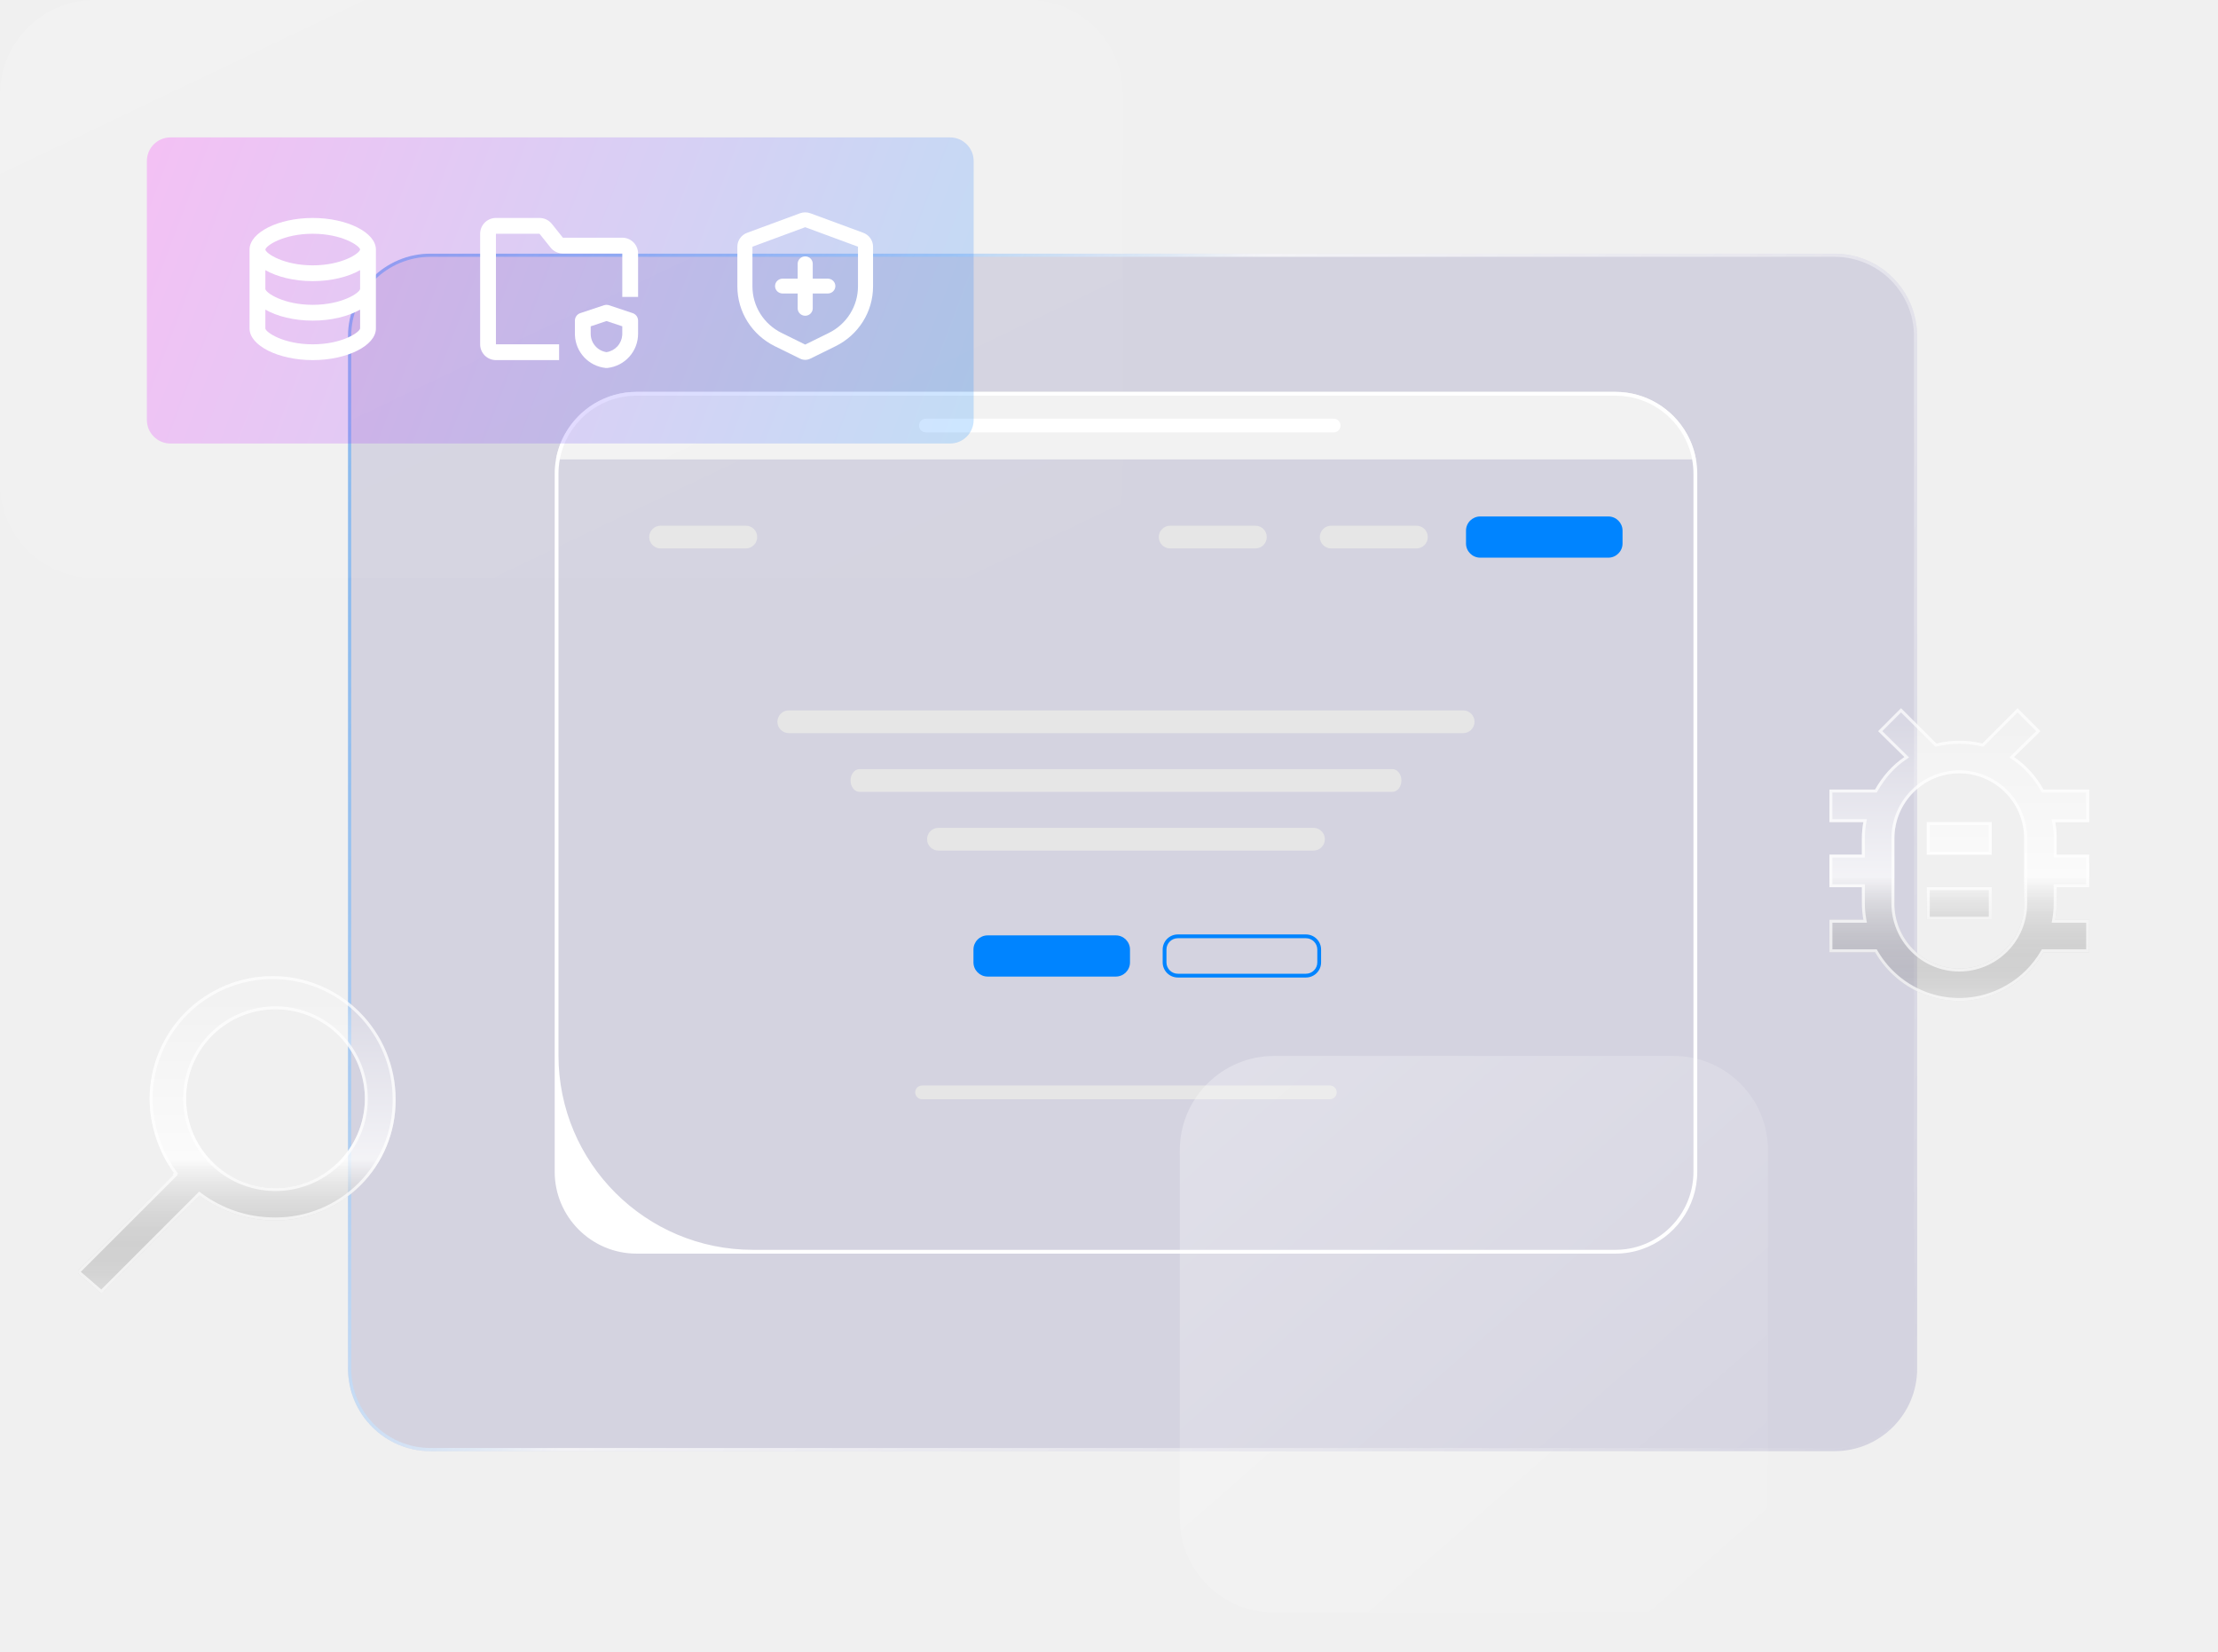
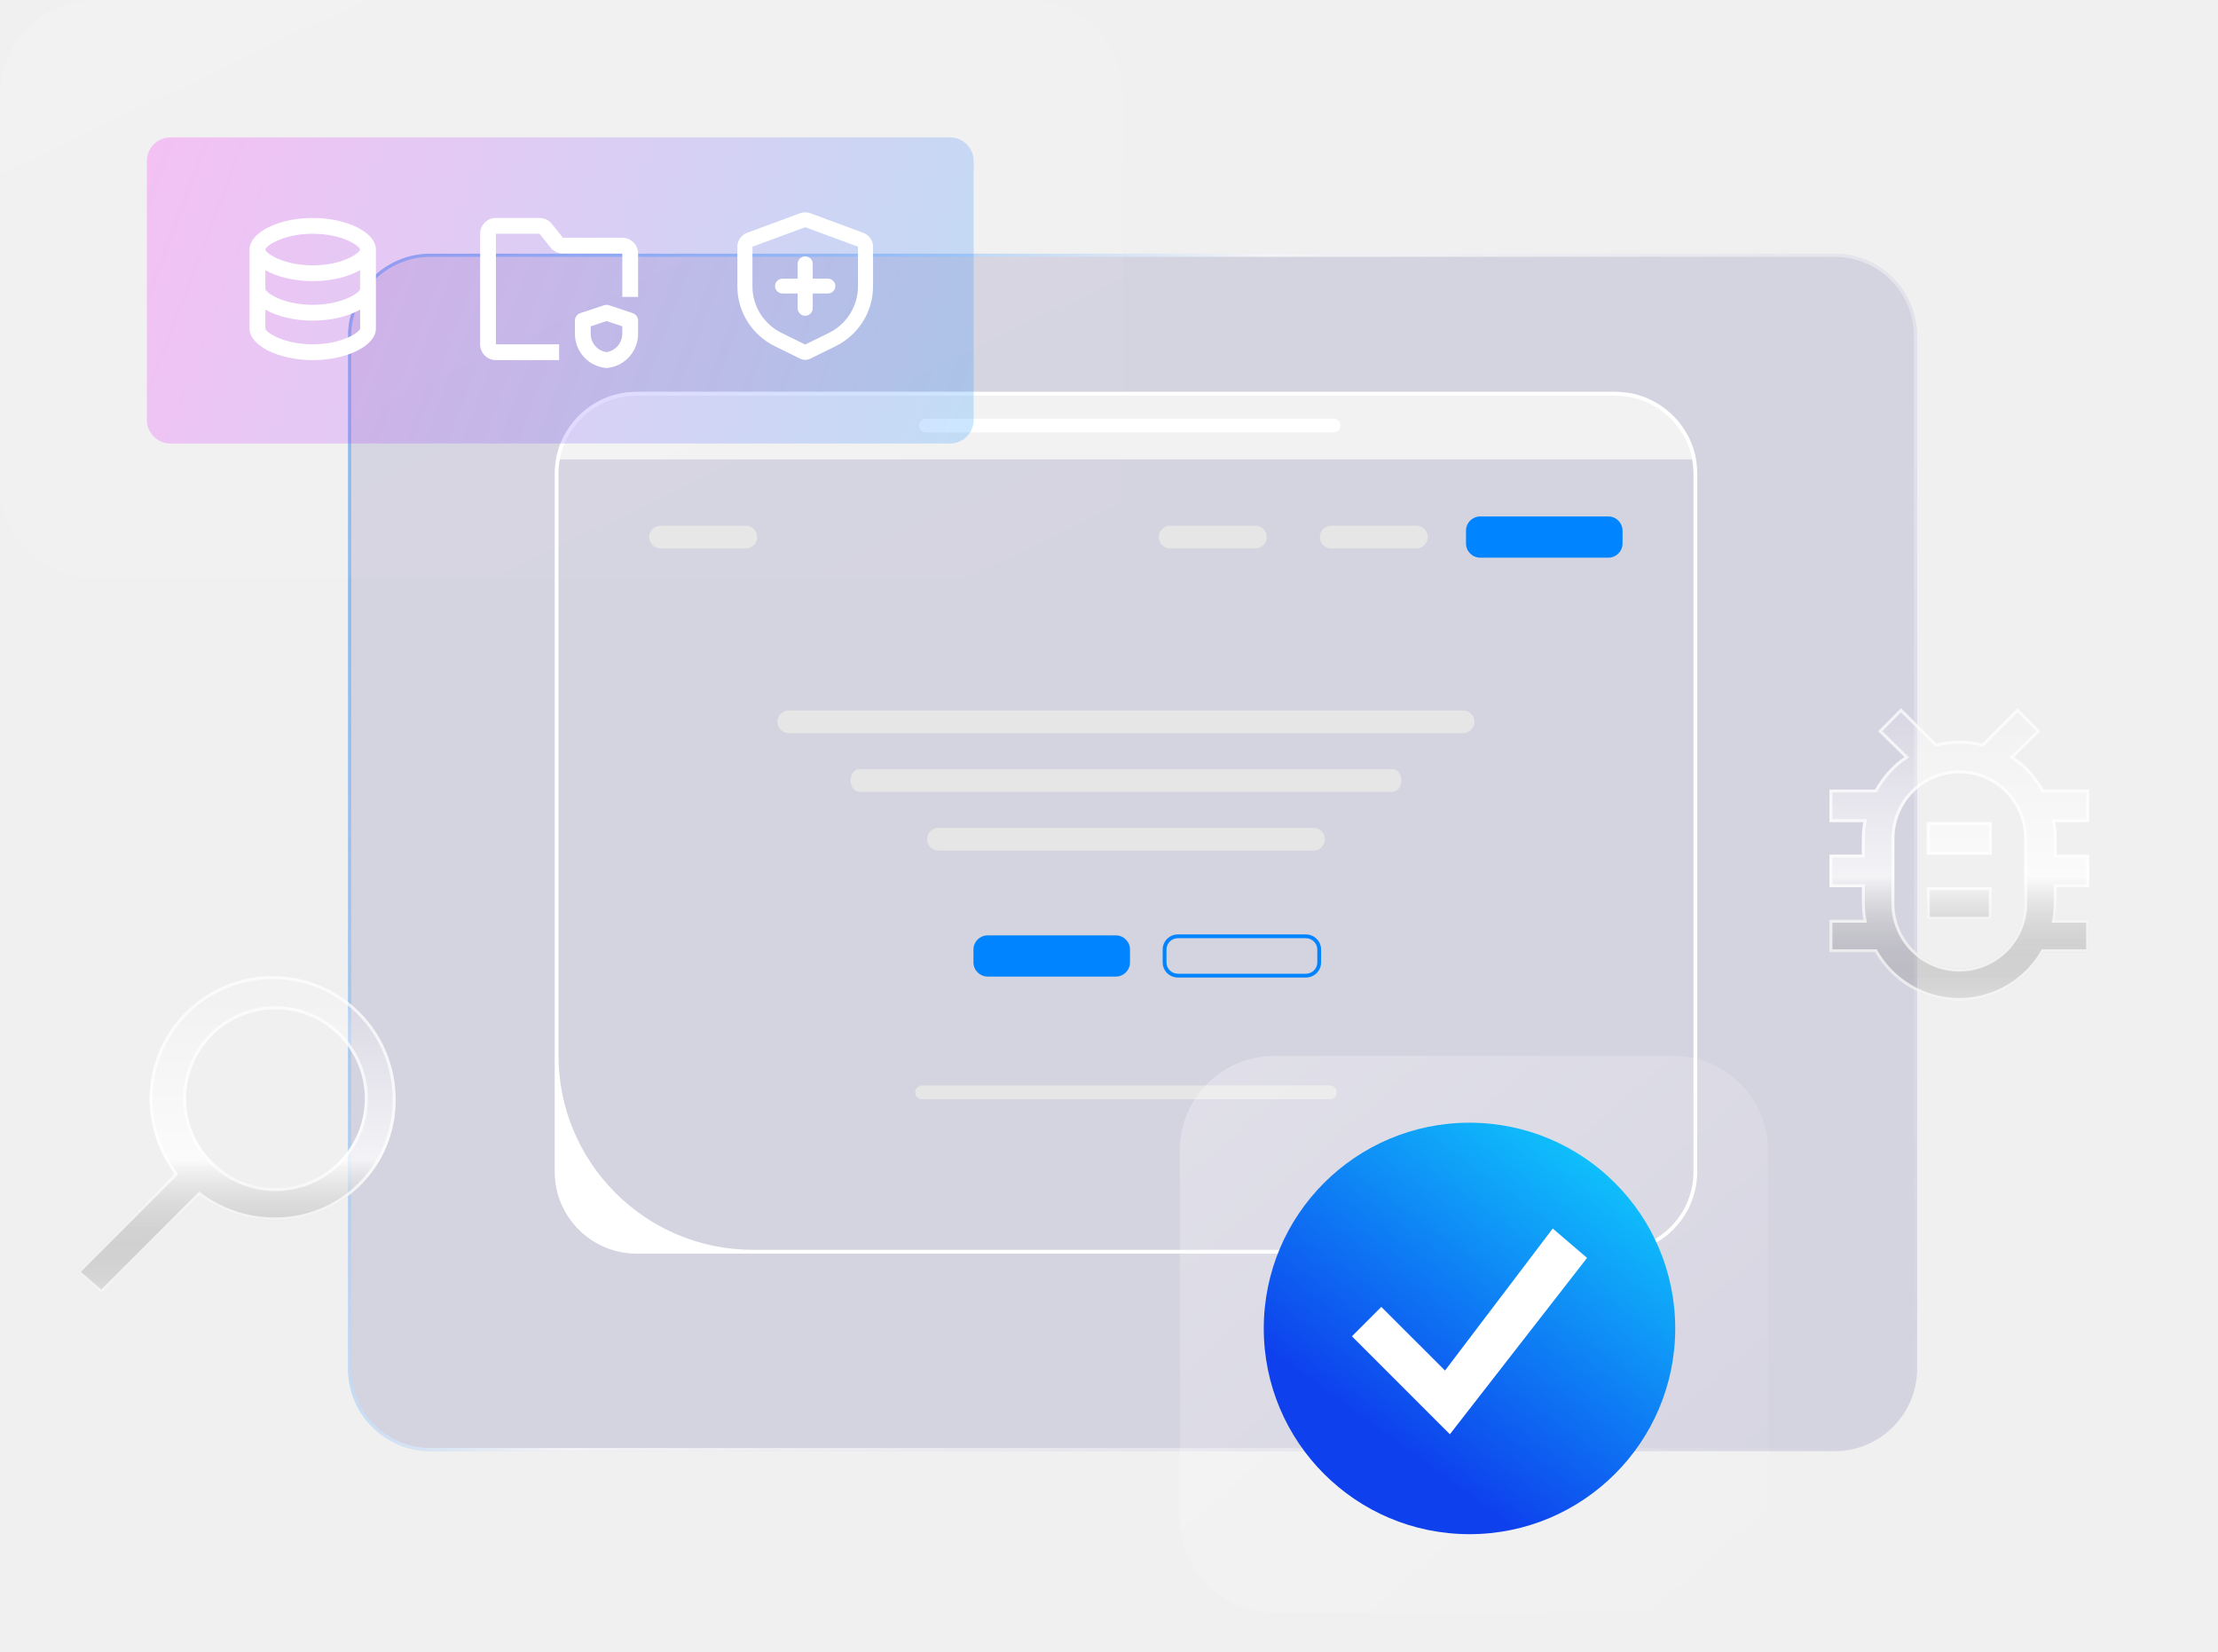
<svg xmlns="http://www.w3.org/2000/svg" width="376" height="280" viewBox="0 0 376 280" fill="none">
-   <g filter="url(#filter0_b_269_1442)">
+   <g filter="url(#filter0_b_358_1046)">
    <rect width="266" height="203" rx="14" transform="matrix(1 0 0 -1 59 246)" fill="#6660A0" fill-opacity="0.2" />
-     <rect x="0.268" y="-0.268" width="265.464" height="202.464" rx="13.732" transform="matrix(1 0 0 -1 59 245.464)" stroke="url(#paint0_linear_269_1442)" stroke-width="0.536" />
+     <rect x="0.268" y="-0.268" width="265.464" height="202.464" rx="13.732" transform="matrix(1 0 0 -1 59 245.464)" stroke="url(#paint0_linear_358_1046)" stroke-width="0.536" />
  </g>
-   <g clip-path="url(#clip0_269_1442)">
-     <path d="M17.191 219.28L33.815 202.656C37.476 205.39 41.92 206.872 46.489 206.882H46.494L46.736 206.885C52.127 206.885 57.297 204.743 61.109 200.931C64.921 197.119 67.062 191.949 67.062 186.558L67.06 186.302V186.316C67.06 180.786 64.864 175.483 60.954 171.573C57.044 167.663 51.741 165.467 46.211 165.467C40.681 165.467 35.378 167.663 31.468 171.573C27.558 175.483 25.362 180.786 25.362 186.316C25.42 190.904 26.913 195.36 29.631 199.057L29.589 198.996L12.964 215.621L17.191 219.28ZM46.211 171.099C50.225 170.97 54.127 172.439 57.058 175.184C59.99 177.929 61.712 181.725 61.846 185.739C61.98 189.753 60.515 193.656 57.773 196.591C55.032 199.525 51.237 201.251 47.223 201.39C43.209 201.528 39.305 200.068 36.367 197.329C33.429 194.59 31.699 190.797 31.557 186.784C31.414 182.77 32.87 178.864 35.606 175.923C38.342 172.983 42.133 171.249 46.146 171.102L46.211 171.099Z" fill="url(#paint1_linear_269_1442)" />
-     <path d="M66.812 186.558L66.81 186.316H66.81C66.81 180.853 64.64 175.613 60.777 171.75C56.914 167.887 51.674 165.717 46.211 165.717C40.748 165.717 35.508 167.887 31.645 171.75C27.782 175.613 25.612 180.851 25.612 186.314C25.668 190.728 27.067 195.017 29.619 198.613L29.622 198.609L29.793 198.852L29.833 198.909L29.836 198.913L29.643 199.051L29.765 199.173L13.331 215.608L17.178 218.939L33.639 202.479L33.792 202.326L33.965 202.455C37.583 205.157 41.974 206.622 46.49 206.632L46.494 206.632L46.496 206.632L46.736 206.635C46.736 206.635 46.736 206.635 46.737 206.635C52.061 206.634 57.167 204.519 60.932 200.754C64.697 196.989 66.812 191.883 66.812 186.559C66.812 186.559 66.812 186.558 66.812 186.558ZM46.202 170.849L46.203 170.849C50.283 170.717 54.249 172.211 57.229 175.001C60.209 177.791 61.959 181.651 62.096 185.731C62.232 189.811 60.743 193.778 57.956 196.761C55.169 199.744 51.312 201.499 47.232 201.64C43.152 201.78 39.183 200.296 36.197 197.512C33.211 194.728 31.452 190.872 31.307 186.792C31.162 182.713 32.642 178.742 35.423 175.753C38.204 172.764 42.057 171.001 46.137 170.852L46.137 170.852L46.202 170.849Z" stroke="white" stroke-opacity="0.7" stroke-width="0.5" />
+   <g clip-path="url(#clip0_358_1046)">
+     <path d="M17.191 219.28L33.815 202.655C37.476 205.39 41.92 206.872 46.489 206.882H46.494L46.736 206.885C52.127 206.885 57.297 204.743 61.109 200.931C64.921 197.119 67.062 191.949 67.062 186.558L67.06 186.302V186.316C67.06 180.786 64.864 175.483 60.954 171.573C57.044 167.663 51.741 165.466 46.211 165.466C40.681 165.466 35.378 167.663 31.468 171.573C27.558 175.483 25.362 180.786 25.362 186.316C25.42 190.904 26.913 195.36 29.631 199.057L29.589 198.996L12.964 215.621L17.191 219.28ZM46.211 171.099C50.225 170.969 54.127 172.438 57.058 175.183C59.99 177.928 61.712 181.725 61.846 185.739C61.98 189.753 60.515 193.656 57.773 196.59C55.032 199.525 51.237 201.251 47.223 201.39C43.209 201.528 39.305 200.067 36.367 197.329C33.429 194.59 31.699 190.797 31.557 186.783C31.414 182.77 32.87 178.864 35.606 175.923C38.342 172.983 42.133 171.248 46.146 171.101L46.211 171.099Z" fill="url(#paint1_linear_358_1046)" />
+     <path d="M66.812 186.558L66.81 186.316H66.81C66.81 180.852 64.64 175.613 60.777 171.75C56.914 167.887 51.674 165.716 46.211 165.716C40.748 165.716 35.508 167.887 31.645 171.75C27.782 175.612 25.612 180.851 25.612 186.314C25.668 190.728 27.067 195.017 29.619 198.612L29.622 198.609L29.793 198.852L29.833 198.908L29.836 198.913L29.643 199.051L29.765 199.173L13.331 215.607L17.178 218.939L33.639 202.479L33.792 202.326L33.965 202.455C37.583 205.157 41.974 206.622 46.49 206.632L46.494 206.632L46.496 206.632L46.736 206.635C46.736 206.635 46.736 206.635 46.737 206.635C52.061 206.634 57.167 204.519 60.932 200.754C64.697 196.989 66.812 191.883 66.812 186.559C66.812 186.558 66.812 186.558 66.812 186.558ZM46.202 170.849L46.203 170.849C50.283 170.717 54.249 172.211 57.229 175.001C60.209 177.791 61.959 181.65 62.096 185.731C62.232 189.811 60.743 193.778 57.956 196.761C55.169 199.744 51.312 201.499 47.232 201.639C43.152 201.78 39.183 200.295 36.197 197.511C33.211 194.728 31.452 190.872 31.307 186.792C31.162 182.712 32.642 178.742 35.423 175.753C38.204 172.764 42.057 171.001 46.137 170.852L46.137 170.852L46.202 170.849Z" stroke="white" stroke-opacity="0.7" stroke-width="0.5" />
  </g>
-   <path d="M354.153 133.847H346.422C345.184 131.64 343.478 129.709 341.415 128.33L345.899 123.944L342.02 120.055L336.05 126.041C333.491 125.418 330.822 125.418 328.264 126.041L322.266 120.055L318.387 123.944L322.844 128.33C320.78 129.709 319.102 131.668 317.864 133.847H310.133V139.364H315.883C315.718 140.274 315.635 141.184 315.635 142.122V144.881H310.133V150.397H315.635V153.156C315.635 154.094 315.718 155.004 315.883 155.914H310.133V161.431H317.864C318.948 163.311 320.392 164.957 322.112 166.277C323.831 167.597 325.794 168.563 327.887 169.122C329.979 169.68 332.162 169.82 334.308 169.532C336.455 169.244 338.524 168.535 340.397 167.444C342.9 166.01 344.991 163.914 346.422 161.431H354.153V155.914H348.403C348.568 155.004 348.65 154.094 348.65 153.156V150.397H354.153V144.881H348.65V142.122C348.65 141.184 348.568 140.274 348.403 139.364H354.153V133.847ZM343.148 153.156C343.148 156.082 341.988 158.889 339.925 160.958C337.861 163.027 335.062 164.189 332.143 164.189C329.224 164.189 326.425 163.027 324.361 160.958C322.297 158.889 321.138 156.082 321.138 153.156V142.122C321.138 139.196 322.297 136.389 324.361 134.32C326.425 132.251 329.224 131.089 332.143 131.089C335.062 131.089 337.861 132.251 339.925 134.32C341.988 136.389 343.148 139.196 343.148 142.122V153.156ZM337.645 139.364V144.881H326.64V139.364H337.645ZM326.64 150.397H337.645V155.914H326.64V150.397Z" fill="url(#paint2_linear_269_1442)" />
-   <path d="M345.544 123.942L341.24 128.151L341.02 128.367L341.276 128.538C343.303 129.893 344.983 131.793 346.204 133.969L346.275 134.097H346.422H353.903V139.114H348.403H348.103L348.157 139.408C348.319 140.304 348.4 141.199 348.4 142.122V144.881V145.131H348.65H353.903V150.147H348.65H348.4V150.397V153.156C348.4 154.079 348.319 154.974 348.157 155.87L348.103 156.164H348.403H353.903V161.181H346.422H346.277L346.205 161.306C344.797 163.751 342.737 165.815 340.272 167.227L340.271 167.228C338.426 168.302 336.389 169.001 334.275 169.284C332.161 169.568 330.012 169.43 327.951 168.88C325.89 168.33 323.957 167.378 322.264 166.079C320.57 164.779 319.148 163.157 318.08 161.306L318.008 161.181H317.864H310.383V156.164H315.883H316.182L316.129 155.87C315.967 154.974 315.885 154.079 315.885 153.156V150.397V150.147H315.635H310.383V145.131H315.635H315.885V144.881V142.122C315.885 141.199 315.967 140.304 316.129 139.408L316.182 139.114H315.883H310.383V134.097H317.864H318.009L318.081 133.97C319.304 131.818 320.957 129.892 322.983 128.538L323.238 128.367L323.019 128.152L318.741 123.943L322.266 120.409L328.087 126.218L328.186 126.317L328.323 126.284C330.842 125.671 333.471 125.671 335.991 126.284L336.127 126.317L336.227 126.217L342.02 120.409L345.544 123.942ZM340.102 161.134C342.212 159.018 343.398 156.148 343.398 153.156V142.122C343.398 139.13 342.212 136.26 340.102 134.144C337.991 132.028 335.128 130.839 332.143 130.839C329.158 130.839 326.295 132.028 324.184 134.144C322.073 136.26 320.888 139.13 320.888 142.122V153.156C320.888 156.148 322.073 159.018 324.184 161.134C326.295 163.25 329.158 164.439 332.143 164.439C335.128 164.439 337.991 163.25 340.102 161.134ZM337.395 144.631H326.89V139.614H337.395V144.631ZM337.395 150.647V155.664H326.89V150.647H337.395Z" stroke="white" stroke-opacity="0.7" stroke-width="0.5" />
+   <path d="M354.153 133.847H346.422C345.184 131.64 343.478 129.709 341.415 128.33L345.899 123.944L342.02 120.055L336.05 126.041C333.491 125.418 330.822 125.418 328.264 126.041L322.266 120.055L318.387 123.944L322.844 128.33C320.78 129.709 319.102 131.668 317.864 133.847H310.133V139.364H315.883C315.718 140.274 315.635 141.184 315.635 142.122V144.881H310.133V150.397H315.635V153.156C315.635 154.094 315.718 155.004 315.883 155.914H310.133V161.431H317.864C318.948 163.31 320.392 164.957 322.112 166.277C323.831 167.596 325.794 168.563 327.887 169.122C329.979 169.68 332.162 169.82 334.308 169.532C336.455 169.244 338.524 168.535 340.397 167.444C342.9 166.01 344.991 163.913 346.422 161.431H354.153V155.914H348.403C348.568 155.004 348.65 154.094 348.65 153.156V150.397H354.153V144.881H348.65V142.122C348.65 141.184 348.568 140.274 348.403 139.364H354.153V133.847ZM343.148 153.156C343.148 156.082 341.988 158.888 339.925 160.958C337.861 163.027 335.062 164.189 332.143 164.189C329.224 164.189 326.425 163.027 324.361 160.958C322.297 158.888 321.138 156.082 321.138 153.156V142.122C321.138 139.196 322.297 136.389 324.361 134.32C326.425 132.251 329.224 131.088 332.143 131.088C335.062 131.088 337.861 132.251 339.925 134.32C341.988 136.389 343.148 139.196 343.148 142.122V153.156ZM337.645 139.364V144.881H326.64V139.364H337.645ZM326.64 150.397H337.645V155.914H326.64V150.397Z" fill="url(#paint2_linear_358_1046)" />
+   <path d="M345.544 123.942L341.24 128.151L341.02 128.367L341.276 128.538C343.303 129.893 344.983 131.793 346.204 133.969L346.275 134.097H346.422H353.903V139.114H348.403H348.103L348.157 139.408C348.319 140.304 348.4 141.199 348.4 142.122V144.881V145.131H348.65H353.903V150.147H348.65H348.4V150.397V153.156C348.4 154.079 348.319 154.974 348.157 155.87L348.103 156.164H348.403H353.903V161.181H346.422H346.277L346.205 161.306C344.797 163.751 342.737 165.815 340.272 167.227L340.271 167.228C338.426 168.302 336.389 169.001 334.275 169.284C332.161 169.567 330.012 169.43 327.951 168.88C325.89 168.33 323.957 167.378 322.264 166.078C320.57 164.779 319.148 163.157 318.08 161.306L318.008 161.181H317.864H310.383V156.164H315.883H316.182L316.129 155.87C315.967 154.974 315.885 154.079 315.885 153.156V150.397V150.147H315.635H310.383V145.131H315.635H315.885V144.881V142.122C315.885 141.199 315.967 140.304 316.129 139.408L316.182 139.114H315.883H310.383V134.097H317.864H318.009L318.081 133.97C319.304 131.818 320.957 129.892 322.983 128.538L323.238 128.367L323.019 128.152L318.741 123.943L322.266 120.408L328.087 126.218L328.186 126.317L328.323 126.284C330.842 125.671 333.471 125.671 335.991 126.284L336.127 126.317L336.227 126.217L342.02 120.409L345.544 123.942ZM340.102 161.134C342.212 159.018 343.398 156.148 343.398 153.156V142.122C343.398 139.13 342.212 136.26 340.102 134.144C337.991 132.027 335.128 130.838 332.143 130.838C329.158 130.838 326.295 132.027 324.184 134.144C322.073 136.26 320.888 139.13 320.888 142.122V153.156C320.888 156.148 322.073 159.018 324.184 161.134C326.295 163.25 329.158 164.439 332.143 164.439C335.128 164.439 337.991 163.25 340.102 161.134ZM337.395 144.631H326.89V139.614H337.395V144.631ZM337.395 150.647V155.664H326.89V150.647H337.395Z" stroke="white" stroke-opacity="0.7" stroke-width="0.5" />
  <path d="M287.506 77.879H94.248C94.521 76.331 95.054 74.867 95.799 73.54C98.179 69.301 102.716 66.43 107.916 66.43H273.839C279.035 66.43 283.575 69.301 285.952 73.54C286.697 74.867 287.233 76.331 287.506 77.879Z" fill="#F2F2F2" />
  <path d="M236.047 134.236H145.706C144.867 134.236 144.184 133.371 144.184 132.309C144.184 131.246 144.867 130.382 145.706 130.382H236.047C236.887 130.382 237.57 131.246 237.57 132.309C237.57 133.371 236.887 134.236 236.047 134.236Z" fill="#E6E6E6" />
-   <path d="M287.507 77.879C287.234 76.331 286.697 74.867 285.952 73.54C283.576 69.301 279.035 66.43 273.839 66.43H107.916C102.717 66.43 98.179 69.301 95.799 73.54C95.054 74.867 94.521 76.331 94.248 77.879C94.107 78.669 94.033 79.481 94.033 80.313V198.63C94.033 206.286 100.26 212.513 107.916 212.513H273.839C275.425 212.513 276.954 212.244 278.377 211.749C283.81 209.867 287.722 204.697 287.722 198.63V80.313C287.722 79.485 287.648 78.669 287.507 77.879ZM287.079 198.63C287.079 205.329 282.102 210.869 275.644 211.749C275.053 211.829 274.452 211.871 273.839 211.871H127.637C109.432 211.871 94.675 197.111 94.675 178.906V80.313C94.675 79.481 94.753 78.669 94.9 77.879C95.189 76.318 95.751 74.857 96.538 73.54C98.847 69.668 103.08 67.073 107.916 67.073H273.839C278.675 67.073 282.908 69.668 285.217 73.54C286.004 74.857 286.566 76.318 286.855 77.879C287.002 78.669 287.079 79.481 287.079 80.313V198.63Z" fill="white" />
+   <path d="M287.507 77.879C287.234 76.331 286.697 74.867 285.952 73.54C283.576 69.301 279.035 66.43 273.839 66.43H107.916C102.717 66.43 98.179 69.301 95.799 73.54C95.054 74.867 94.521 76.331 94.248 77.879C94.107 78.669 94.033 79.481 94.033 80.313V198.63C94.033 206.286 100.26 212.513 107.916 212.513H273.839C275.425 212.513 276.954 212.243 278.377 211.749C283.81 209.867 287.722 204.697 287.722 198.63V80.313C287.722 79.485 287.648 78.669 287.507 77.879ZM287.079 198.63C287.079 205.329 282.102 210.869 275.644 211.749C275.053 211.829 274.452 211.871 273.839 211.871H127.637C109.432 211.871 94.675 197.111 94.675 178.906V80.313C94.675 79.481 94.753 78.669 94.9 77.879C95.189 76.318 95.751 74.857 96.538 73.54C98.847 69.667 103.08 67.073 107.916 67.073H273.839C278.675 67.073 282.908 69.667 285.217 73.54C286.004 74.857 286.566 76.318 286.855 77.879C287.002 78.669 287.079 79.481 287.079 80.313V198.63Z" fill="white" />
  <path d="M189.155 165.547H167.428C166.102 165.547 165.023 164.468 165.023 163.142V160.969C165.023 159.643 166.102 158.564 167.428 158.564H189.155C190.481 158.564 191.56 159.643 191.56 160.969V163.142C191.56 164.468 190.481 165.547 189.155 165.547Z" fill="#0084FF" />
  <path d="M272.651 94.534H250.924C249.598 94.534 248.52 93.455 248.52 92.129V89.956C248.52 88.63 249.598 87.551 250.924 87.551H272.651C273.977 87.551 275.056 88.63 275.056 89.956V92.129C275.056 93.455 273.977 94.534 272.651 94.534Z" fill="#0084FF" />
  <path d="M221.39 165.707H199.663C198.248 165.707 197.098 164.556 197.098 163.142V160.969C197.098 159.554 198.248 158.404 199.663 158.404H221.39C222.804 158.404 223.955 159.554 223.955 160.969V163.142C223.955 164.556 222.804 165.707 221.39 165.707ZM199.663 159.046C198.603 159.046 197.74 159.909 197.74 160.969V163.142C197.74 164.202 198.603 165.065 199.663 165.065H221.39C222.45 165.065 223.313 164.202 223.313 163.142V160.969C223.313 159.909 222.45 159.046 221.39 159.046H199.663Z" fill="#0084FF" />
-   <path d="M248.039 124.28H133.714C132.652 124.28 131.787 123.416 131.787 122.354C131.787 121.291 132.652 120.427 133.714 120.427H248.039C249.102 120.427 249.966 121.291 249.966 122.354C249.966 123.416 249.102 124.28 248.039 124.28Z" fill="#E6E6E6" />
-   <path d="M126.435 92.969H111.983C110.921 92.969 110.057 92.105 110.057 91.043C110.057 89.98 110.921 89.116 111.983 89.116H126.435C127.497 89.116 128.362 89.98 128.362 91.043C128.362 92.105 127.497 92.969 126.435 92.969Z" fill="#E6E6E6" />
-   <path d="M212.819 92.969H198.368C197.306 92.969 196.441 92.105 196.441 91.043C196.441 89.98 197.306 89.116 198.368 89.116H212.819C213.882 89.116 214.746 89.98 214.746 91.043C214.746 92.105 213.882 92.969 212.819 92.969Z" fill="#E6E6E6" />
-   <path d="M240.116 92.969H225.665C224.603 92.969 223.738 92.105 223.738 91.043C223.738 89.98 224.603 89.116 225.665 89.116H240.116C241.179 89.116 242.043 89.98 242.043 91.043C242.043 92.105 241.179 92.969 240.116 92.969Z" fill="#E6E6E6" />
+   <path d="M248.04 124.28H133.714C132.652 124.28 131.787 123.416 131.787 122.354C131.787 121.291 132.652 120.427 133.714 120.427H248.04C249.102 120.427 249.966 121.291 249.966 122.354C249.966 123.416 249.102 124.28 248.04 124.28Z" fill="#E6E6E6" />
+   <path d="M126.435 92.969H111.983C110.921 92.969 110.057 92.105 110.057 91.042C110.057 89.98 110.921 89.116 111.983 89.116H126.435C127.497 89.116 128.362 89.98 128.362 91.042C128.362 92.105 127.497 92.969 126.435 92.969Z" fill="#E6E6E6" />
+   <path d="M212.819 92.969H198.368C197.306 92.969 196.441 92.105 196.441 91.042C196.441 89.98 197.306 89.116 198.368 89.116H212.819C213.882 89.116 214.746 89.98 214.746 91.042C214.746 92.105 213.882 92.969 212.819 92.969Z" fill="#E6E6E6" />
+   <path d="M240.116 92.969H225.665C224.603 92.969 223.738 92.105 223.738 91.042C223.738 89.98 224.603 89.116 225.665 89.116H240.116C241.179 89.116 242.043 89.98 242.043 91.042C242.043 92.105 241.179 92.969 240.116 92.969Z" fill="#E6E6E6" />
  <path d="M222.671 144.191H159.085C158.023 144.191 157.158 143.327 157.158 142.264C157.158 141.202 158.023 140.337 159.085 140.337H222.671C223.733 140.337 224.597 141.202 224.597 142.264C224.597 143.327 223.733 144.191 222.671 144.191Z" fill="#E6E6E6" />
  <path d="M225.439 186.342H156.312C155.669 186.342 155.146 185.82 155.146 185.177C155.146 184.535 155.669 184.012 156.312 184.012H225.439C226.081 184.012 226.604 184.535 226.604 185.177C226.604 185.82 226.081 186.342 225.439 186.342Z" fill="#E6E6E6" />
  <path d="M226.083 73.301H156.956C156.314 73.301 155.791 72.779 155.791 72.136C155.791 71.494 156.314 70.971 156.956 70.971H226.083C226.726 70.971 227.248 71.494 227.248 72.136C227.248 72.779 226.726 73.301 226.083 73.301Z" fill="white" />
-   <g filter="url(#filter1_b_269_1442)">
-     <rect x="200" y="179" width="99.712" height="94.37" rx="16" fill="url(#paint3_linear_269_1442)" fill-opacity="0.3" />
+   <g filter="url(#filter1_b_358_1046)">
+     <rect x="200" y="179" width="99.712" height="94.37" rx="16" fill="url(#paint3_linear_358_1046)" fill-opacity="0.3" />
  </g>
-   <g filter="url(#filter2_b_269_1442)">
-     <rect width="190.364" height="97.993" rx="16" fill="url(#paint4_linear_269_1442)" fill-opacity="0.12" />
+   <g filter="url(#filter2_b_358_1046)">
+     <rect width="190.364" height="97.993" rx="16" fill="url(#paint4_linear_358_1046)" fill-opacity="0.12" />
  </g>
-   <rect opacity="0.2" x="24.9" y="23.294" width="140.156" height="51.891" rx="4" fill="url(#paint5_linear_269_1442)" />
+   <rect opacity="0.2" x="24.9" y="23.294" width="140.156" height="51.891" rx="4" fill="url(#paint5_linear_358_1046)" />
  <path d="M63.724 55.69V42.303C63.724 39.401 58.82 36.948 53.014 36.948C47.208 36.948 42.305 39.401 42.305 42.303V55.69C42.305 58.593 47.208 61.045 53.014 61.045C58.82 61.045 63.724 58.593 63.724 55.69ZM53.014 39.626C57.956 39.626 60.954 41.643 61.047 42.295C60.954 42.963 57.956 44.981 53.014 44.981C48.073 44.981 45.075 42.963 44.982 42.311C45.075 41.643 48.073 39.626 53.014 39.626ZM44.982 45.793C46.962 46.927 49.851 47.658 53.014 47.658C56.178 47.658 59.067 46.927 61.047 45.793V48.989C60.954 49.657 57.956 51.674 53.014 51.674C48.073 51.674 45.075 49.657 44.982 48.997V45.793ZM44.982 55.69V52.487C46.962 53.621 49.851 54.352 53.014 54.352C56.178 54.352 59.067 53.621 61.047 52.487V55.682C60.954 56.35 57.956 58.368 53.014 58.368C48.073 58.368 45.075 56.35 44.982 55.69Z" fill="white" />
-   <path d="M137.397 36.16L146.342 39.462C146.829 39.642 147.249 39.964 147.545 40.385C147.841 40.806 148 41.306 148 41.818V48.565C148 50.667 147.406 52.728 146.283 54.517C145.16 56.305 143.553 57.751 141.643 58.691L137.358 60.801C137.091 60.932 136.798 61 136.5 61C136.203 61 135.909 60.932 135.643 60.801L131.357 58.691C129.447 57.751 127.84 56.305 126.718 54.517C125.595 52.728 125 50.667 125 48.565V41.818C125 41.306 125.159 40.806 125.455 40.385C125.752 39.964 126.171 39.642 126.659 39.462L135.603 36.16C136.182 35.947 136.819 35.947 137.397 36.16ZM136.5 38.516L127.556 41.818V48.565C127.556 50.2 128.019 51.803 128.892 53.193C129.766 54.584 131.015 55.708 132.501 56.439L136.5 58.411L140.5 56.442C141.986 55.711 143.235 54.586 144.109 53.195C144.982 51.804 145.445 50.2 145.445 48.565V41.818L136.5 38.516ZM136.5 43.462C136.839 43.462 137.164 43.595 137.404 43.831C137.643 44.067 137.778 44.387 137.778 44.72V47.236H140.333C140.672 47.236 140.997 47.369 141.237 47.605C141.477 47.841 141.611 48.161 141.611 48.494C141.611 48.828 141.477 49.148 141.237 49.384C140.997 49.62 140.672 49.752 140.333 49.752H137.778V52.268C137.778 52.602 137.643 52.922 137.404 53.157C137.164 53.394 136.839 53.526 136.5 53.526C136.161 53.526 135.836 53.394 135.597 53.157C135.357 52.922 135.222 52.602 135.222 52.268V49.752H132.667C132.328 49.752 132.003 49.62 131.763 49.384C131.524 49.148 131.389 48.828 131.389 48.494C131.389 48.161 131.524 47.841 131.763 47.605C132.003 47.369 132.328 47.236 132.667 47.236H135.222V44.72C135.222 44.387 135.357 44.067 135.597 43.831C135.836 43.595 136.161 43.462 136.5 43.462Z" fill="white" />
-   <g clip-path="url(#clip1_269_1442)">
-     <path d="M102.391 51.742C102.61 51.669 102.843 51.654 103.07 51.698L103.237 51.742L107.253 53.081C107.495 53.162 107.708 53.309 107.869 53.507C108.029 53.704 108.13 53.944 108.159 54.196L108.169 54.352V56.589C108.169 58.02 107.641 59.402 106.686 60.469C105.731 61.536 104.416 62.214 102.993 62.372C102.874 62.385 102.754 62.385 102.635 62.372C101.261 62.219 99.986 61.581 99.039 60.574C98.093 59.567 97.535 58.256 97.467 56.875L97.459 56.587V54.352C97.459 54.097 97.531 53.848 97.668 53.633C97.805 53.418 98 53.247 98.23 53.139L98.375 53.081L102.391 51.742ZM91.46 36.948C91.821 36.948 92.178 37.021 92.51 37.162C92.842 37.303 93.142 37.51 93.392 37.77L93.553 37.954L95.424 40.295H105.491C106.167 40.295 106.817 40.55 107.313 41.009C107.808 41.469 108.111 42.098 108.162 42.772L108.169 42.972V50.335H105.491V42.972H95.424C95.064 42.973 94.707 42.9 94.375 42.758C94.043 42.617 93.744 42.41 93.494 42.151L93.333 41.967L91.462 39.626H84.072V58.368H94.782V61.045H84.072C83.397 61.045 82.746 60.79 82.251 60.331C81.755 59.872 81.452 59.242 81.401 58.569L81.395 58.368V39.626C81.394 38.95 81.65 38.3 82.109 37.804C82.568 37.309 83.198 37.006 83.871 36.955L84.072 36.948H91.46ZM102.814 54.424L100.137 55.317V56.589C100.137 58.151 101.281 59.467 102.814 59.696C103.521 59.59 104.17 59.247 104.655 58.722C105.141 58.198 105.433 57.523 105.483 56.811L105.491 56.587V55.315L102.814 54.424Z" fill="white" />
+   <path d="M137.397 36.16L146.342 39.462C146.829 39.642 147.249 39.964 147.545 40.385C147.841 40.806 148 41.306 148 41.818V48.565C148 50.667 147.405 52.728 146.283 54.517C145.16 56.305 143.553 57.751 141.643 58.691L137.358 60.801C137.091 60.932 136.798 61 136.5 61C136.202 61 135.909 60.932 135.643 60.801L131.357 58.691C129.447 57.751 127.84 56.305 126.718 54.517C125.595 52.728 125 50.667 125 48.565V41.818C125 41.306 125.159 40.806 125.455 40.385C125.752 39.964 126.171 39.642 126.659 39.462L135.603 36.16C136.181 35.947 136.819 35.947 137.397 36.16ZM136.5 38.516L127.556 41.818V48.565C127.556 50.2 128.019 51.803 128.892 53.193C129.766 54.584 131.015 55.708 132.501 56.439L136.5 58.411L140.5 56.442C141.986 55.711 143.235 54.586 144.109 53.195C144.982 51.804 145.445 50.2 145.445 48.565V41.818L136.5 38.516ZM136.5 43.462C136.839 43.462 137.164 43.595 137.404 43.831C137.643 44.067 137.778 44.387 137.778 44.72V47.236H140.333C140.672 47.236 140.997 47.369 141.237 47.605C141.477 47.841 141.611 48.161 141.611 48.494C141.611 48.828 141.477 49.148 141.237 49.384C140.997 49.62 140.672 49.752 140.333 49.752H137.778V52.268C137.778 52.602 137.643 52.922 137.404 53.157C137.164 53.394 136.839 53.526 136.5 53.526C136.161 53.526 135.836 53.394 135.597 53.157C135.357 52.922 135.222 52.602 135.222 52.268V49.752H132.667C132.328 49.752 132.003 49.62 131.763 49.384C131.524 49.148 131.389 48.828 131.389 48.494C131.389 48.161 131.524 47.841 131.763 47.605C132.003 47.369 132.328 47.236 132.667 47.236H135.222V44.72C135.222 44.387 135.357 44.067 135.597 43.831C135.836 43.595 136.161 43.462 136.5 43.462Z" fill="white" />
+   <g clip-path="url(#clip1_358_1046)">
+     <path d="M102.391 51.742C102.61 51.669 102.843 51.654 103.07 51.698L103.237 51.742L107.253 53.081C107.495 53.162 107.708 53.309 107.869 53.507C108.029 53.704 108.13 53.944 108.159 54.196L108.169 54.352V56.589C108.169 58.02 107.641 59.402 106.686 60.469C105.731 61.536 104.416 62.214 102.993 62.372C102.874 62.385 102.754 62.385 102.635 62.372C101.261 62.219 99.986 61.581 99.04 60.574C98.093 59.567 97.535 58.256 97.467 56.875L97.459 56.587V54.352C97.459 54.097 97.531 53.848 97.668 53.633C97.805 53.418 98 53.247 98.23 53.139L98.375 53.081L102.391 51.742ZM91.46 36.948C91.821 36.948 92.178 37.021 92.51 37.162C92.842 37.303 93.142 37.51 93.392 37.77L93.553 37.954L95.424 40.295H105.491C106.167 40.295 106.817 40.55 107.313 41.009C107.808 41.469 108.111 42.098 108.162 42.772L108.169 42.972V50.335H105.491V42.972H95.424C95.064 42.973 94.707 42.9 94.375 42.758C94.043 42.617 93.744 42.41 93.494 42.151L93.333 41.967L91.462 39.626H84.072V58.368H94.782V61.045H84.072C83.397 61.045 82.746 60.79 82.251 60.331C81.755 59.872 81.452 59.242 81.401 58.569L81.395 58.368V39.626C81.394 38.95 81.65 38.3 82.109 37.804C82.568 37.309 83.198 37.006 83.871 36.955L84.072 36.948H91.46ZM102.814 54.424L100.137 55.317V56.589C100.137 58.151 101.281 59.467 102.814 59.696C103.521 59.59 104.17 59.247 104.655 58.722C105.141 58.198 105.433 57.523 105.483 56.811L105.491 56.587V55.315L102.814 54.424Z" fill="white" />
  </g>
+   <g filter="url(#filter3_b_358_1046)">
+     <rect width="69.751" height="69.751" rx="34.875" transform="matrix(1 0 0 -1 214.236 260.071)" fill="url(#paint6_linear_358_1046)" />
+   </g>
+   <path d="M263.224 208.256L244.961 232.334L234.164 221.545L229.182 226.527L245.786 243.132L269.039 213.238L263.224 208.256Z" fill="white" />
  <defs>
-     <filter id="filter0_b_269_1442" x="24.714" y="8.714" width="334.571" height="271.571" filterUnits="userSpaceOnUse" color-interpolation-filters="sRGB">
+     <filter id="filter0_b_358_1046" x="24.714" y="8.714" width="334.571" height="271.571" filterUnits="userSpaceOnUse" color-interpolation-filters="sRGB">
      <feFlood flood-opacity="0" result="BackgroundImageFix" />
      <feGaussianBlur in="BackgroundImageFix" stdDeviation="17.143" />
-       <feComposite in2="SourceAlpha" operator="in" result="effect1_backgroundBlur_269_1442" />
-       <feBlend mode="normal" in="SourceGraphic" in2="effect1_backgroundBlur_269_1442" result="shape" />
+       <feComposite in2="SourceAlpha" operator="in" result="effect1_backgroundBlur_358_1046" />
+       <feBlend mode="normal" in="SourceGraphic" in2="effect1_backgroundBlur_358_1046" result="shape" />
    </filter>
-     <filter id="filter1_b_269_1442" x="196" y="175" width="107.712" height="102.37" filterUnits="userSpaceOnUse" color-interpolation-filters="sRGB">
+     <filter id="filter1_b_358_1046" x="196" y="175" width="107.712" height="102.37" filterUnits="userSpaceOnUse" color-interpolation-filters="sRGB">
      <feFlood flood-opacity="0" result="BackgroundImageFix" />
      <feGaussianBlur in="BackgroundImageFix" stdDeviation="2" />
-       <feComposite in2="SourceAlpha" operator="in" result="effect1_backgroundBlur_269_1442" />
-       <feBlend mode="normal" in="SourceGraphic" in2="effect1_backgroundBlur_269_1442" result="shape" />
+       <feComposite in2="SourceAlpha" operator="in" result="effect1_backgroundBlur_358_1046" />
+       <feBlend mode="normal" in="SourceGraphic" in2="effect1_backgroundBlur_358_1046" result="shape" />
    </filter>
-     <filter id="filter2_b_269_1442" x="-4" y="-4" width="198.364" height="105.993" filterUnits="userSpaceOnUse" color-interpolation-filters="sRGB">
+     <filter id="filter2_b_358_1046" x="-4" y="-4" width="198.364" height="105.993" filterUnits="userSpaceOnUse" color-interpolation-filters="sRGB">
      <feFlood flood-opacity="0" result="BackgroundImageFix" />
      <feGaussianBlur in="BackgroundImageFix" stdDeviation="2" />
-       <feComposite in2="SourceAlpha" operator="in" result="effect1_backgroundBlur_269_1442" />
-       <feBlend mode="normal" in="SourceGraphic" in2="effect1_backgroundBlur_269_1442" result="shape" />
+       <feComposite in2="SourceAlpha" operator="in" result="effect1_backgroundBlur_358_1046" />
+       <feBlend mode="normal" in="SourceGraphic" in2="effect1_backgroundBlur_358_1046" result="shape" />
    </filter>
-     <linearGradient id="paint0_linear_269_1442" x1="0" y1="203" x2="283.851" y2="36.207" gradientUnits="userSpaceOnUse">
+     <filter id="filter3_b_358_1046" x="209.951" y="186.035" width="78.322" height="78.322" filterUnits="userSpaceOnUse" color-interpolation-filters="sRGB">
+       <feFlood flood-opacity="0" result="BackgroundImageFix" />
+       <feGaussianBlur in="BackgroundImageFix" stdDeviation="2.143" />
+       <feComposite in2="SourceAlpha" operator="in" result="effect1_backgroundBlur_358_1046" />
+       <feBlend mode="normal" in="SourceGraphic" in2="effect1_backgroundBlur_358_1046" result="shape" />
+     </filter>
+     <linearGradient id="paint0_linear_358_1046" x1="0" y1="203" x2="283.851" y2="36.207" gradientUnits="userSpaceOnUse">
      <stop stop-color="#0084FF" stop-opacity="0.4" />
      <stop offset="0.407" stop-color="white" stop-opacity="0.726" />
      <stop offset="1" stop-color="white" stop-opacity="0" />
    </linearGradient>
-     <linearGradient id="paint1_linear_269_1442" x1="40" y1="168.5" x2="40" y2="224.5" gradientUnits="userSpaceOnUse">
+     <linearGradient id="paint1_linear_358_1046" x1="40" y1="168.5" x2="40" y2="224.5" gradientUnits="userSpaceOnUse">
      <stop stop-color="white" stop-opacity="0.12" />
      <stop offset="0.5" stop-color="white" stop-opacity="0.73" />
      <stop offset="1" stop-color="#353535" stop-opacity="0" />
    </linearGradient>
-     <linearGradient id="paint2_linear_269_1442" x1="332.154" y1="122.852" x2="332.154" y2="174.491" gradientUnits="userSpaceOnUse">
+     <linearGradient id="paint2_linear_358_1046" x1="332.154" y1="122.852" x2="332.154" y2="174.491" gradientUnits="userSpaceOnUse">
      <stop stop-color="white" stop-opacity="0.12" />
      <stop offset="0.5" stop-color="white" stop-opacity="0.73" />
      <stop offset="1" stop-color="#353535" stop-opacity="0" />
    </linearGradient>
-     <linearGradient id="paint3_linear_269_1442" x1="196.716" y1="179" x2="289.817" y2="285.12" gradientUnits="userSpaceOnUse">
+     <linearGradient id="paint3_linear_358_1046" x1="196.716" y1="179" x2="289.817" y2="285.12" gradientUnits="userSpaceOnUse">
      <stop stop-color="white" />
      <stop offset="1" stop-color="white" stop-opacity="0" />
    </linearGradient>
-     <linearGradient id="paint4_linear_269_1442" x1="-6.27" y1="1.07911e-07" x2="69.525" y2="158.842" gradientUnits="userSpaceOnUse">
+     <linearGradient id="paint4_linear_358_1046" x1="-6.27" y1="1.07911e-07" x2="69.525" y2="158.842" gradientUnits="userSpaceOnUse">
      <stop stop-color="white" />
      <stop offset="1" stop-color="white" stop-opacity="0" />
    </linearGradient>
-     <linearGradient id="paint5_linear_269_1442" x1="26.908" y1="23.294" x2="164.661" y2="75.503" gradientUnits="userSpaceOnUse">
+     <linearGradient id="paint5_linear_358_1046" x1="26.908" y1="23.294" x2="164.661" y2="75.503" gradientUnits="userSpaceOnUse">
      <stop stop-color="#FA00FF" />
      <stop offset="1" stop-color="#0084FF" />
    </linearGradient>
-     <clipPath id="clip0_269_1442">
+     <linearGradient id="paint6_linear_358_1046" x1="67.792" y1="65.727" x2="13.52" y2="-8.884" gradientUnits="userSpaceOnUse">
+       <stop offset="0.001" stop-color="#0FD3FE" />
+       <stop offset="0.73" stop-color="#0E41ED" />
+     </linearGradient>
+     <clipPath id="clip0_358_1046">
      <rect width="53.816" height="53.816" fill="white" transform="matrix(-1 0 0 1 67.0625 165.464)" />
    </clipPath>
-     <clipPath id="clip1_269_1442">
+     <clipPath id="clip1_358_1046">
      <rect width="32.129" height="32.129" fill="white" transform="translate(78.7169 32.9323)" />
    </clipPath>
  </defs>
</svg>
